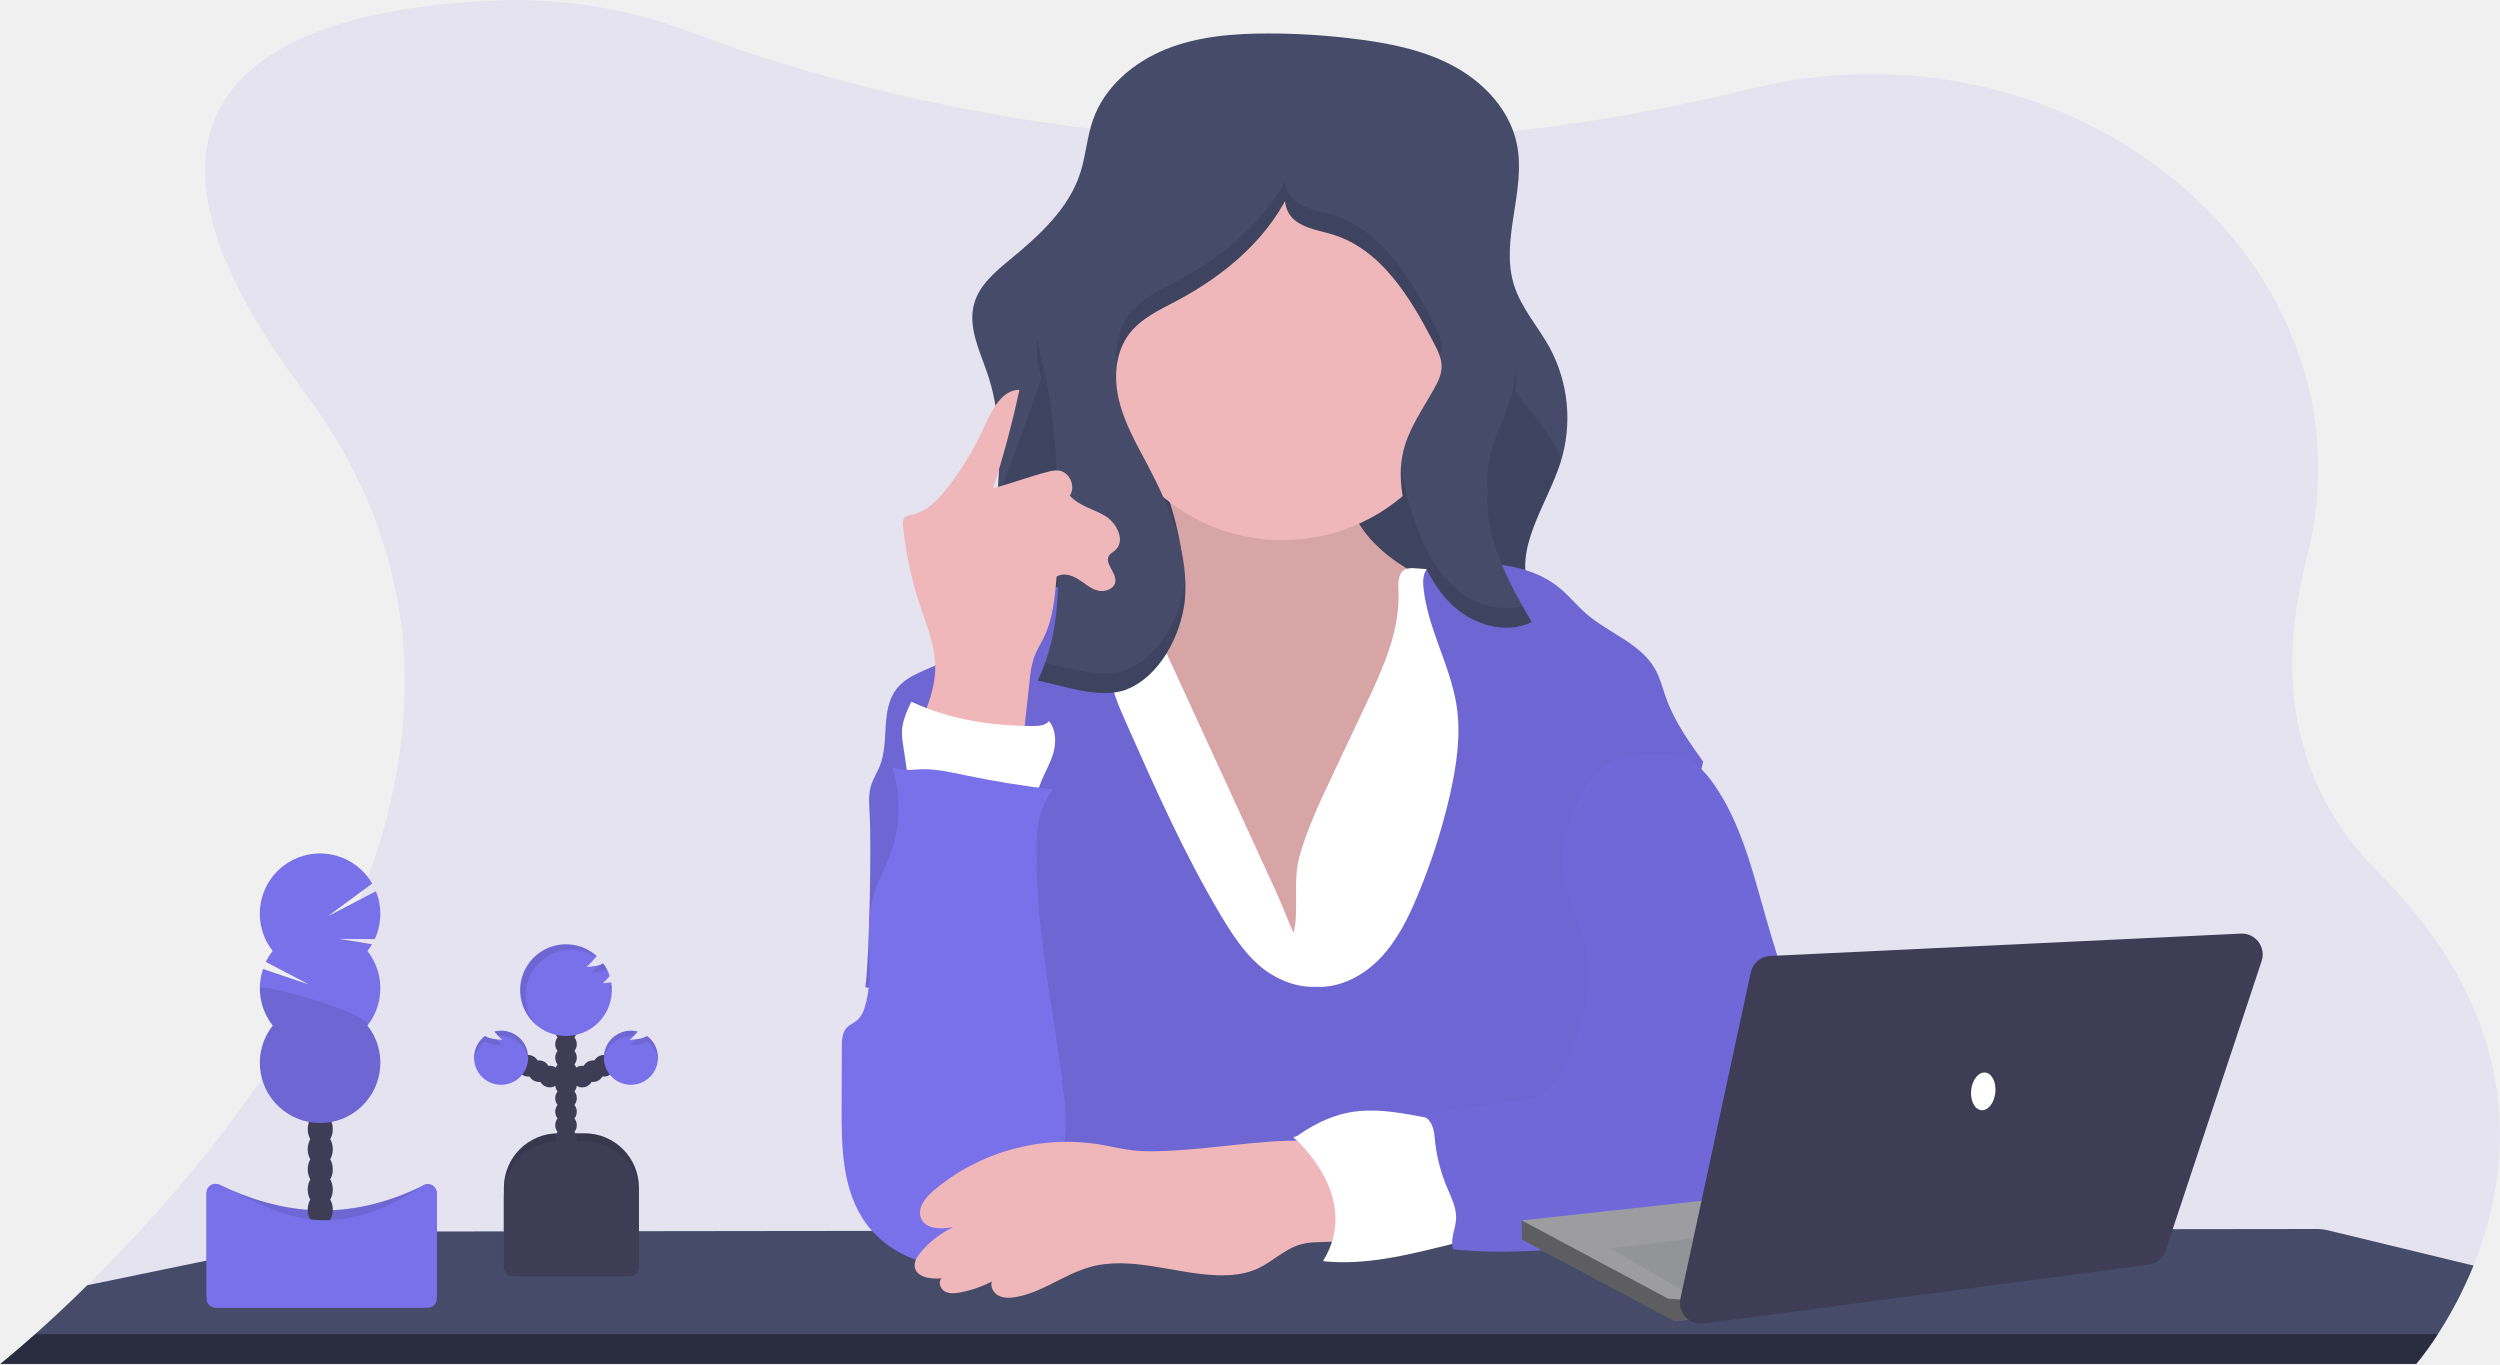
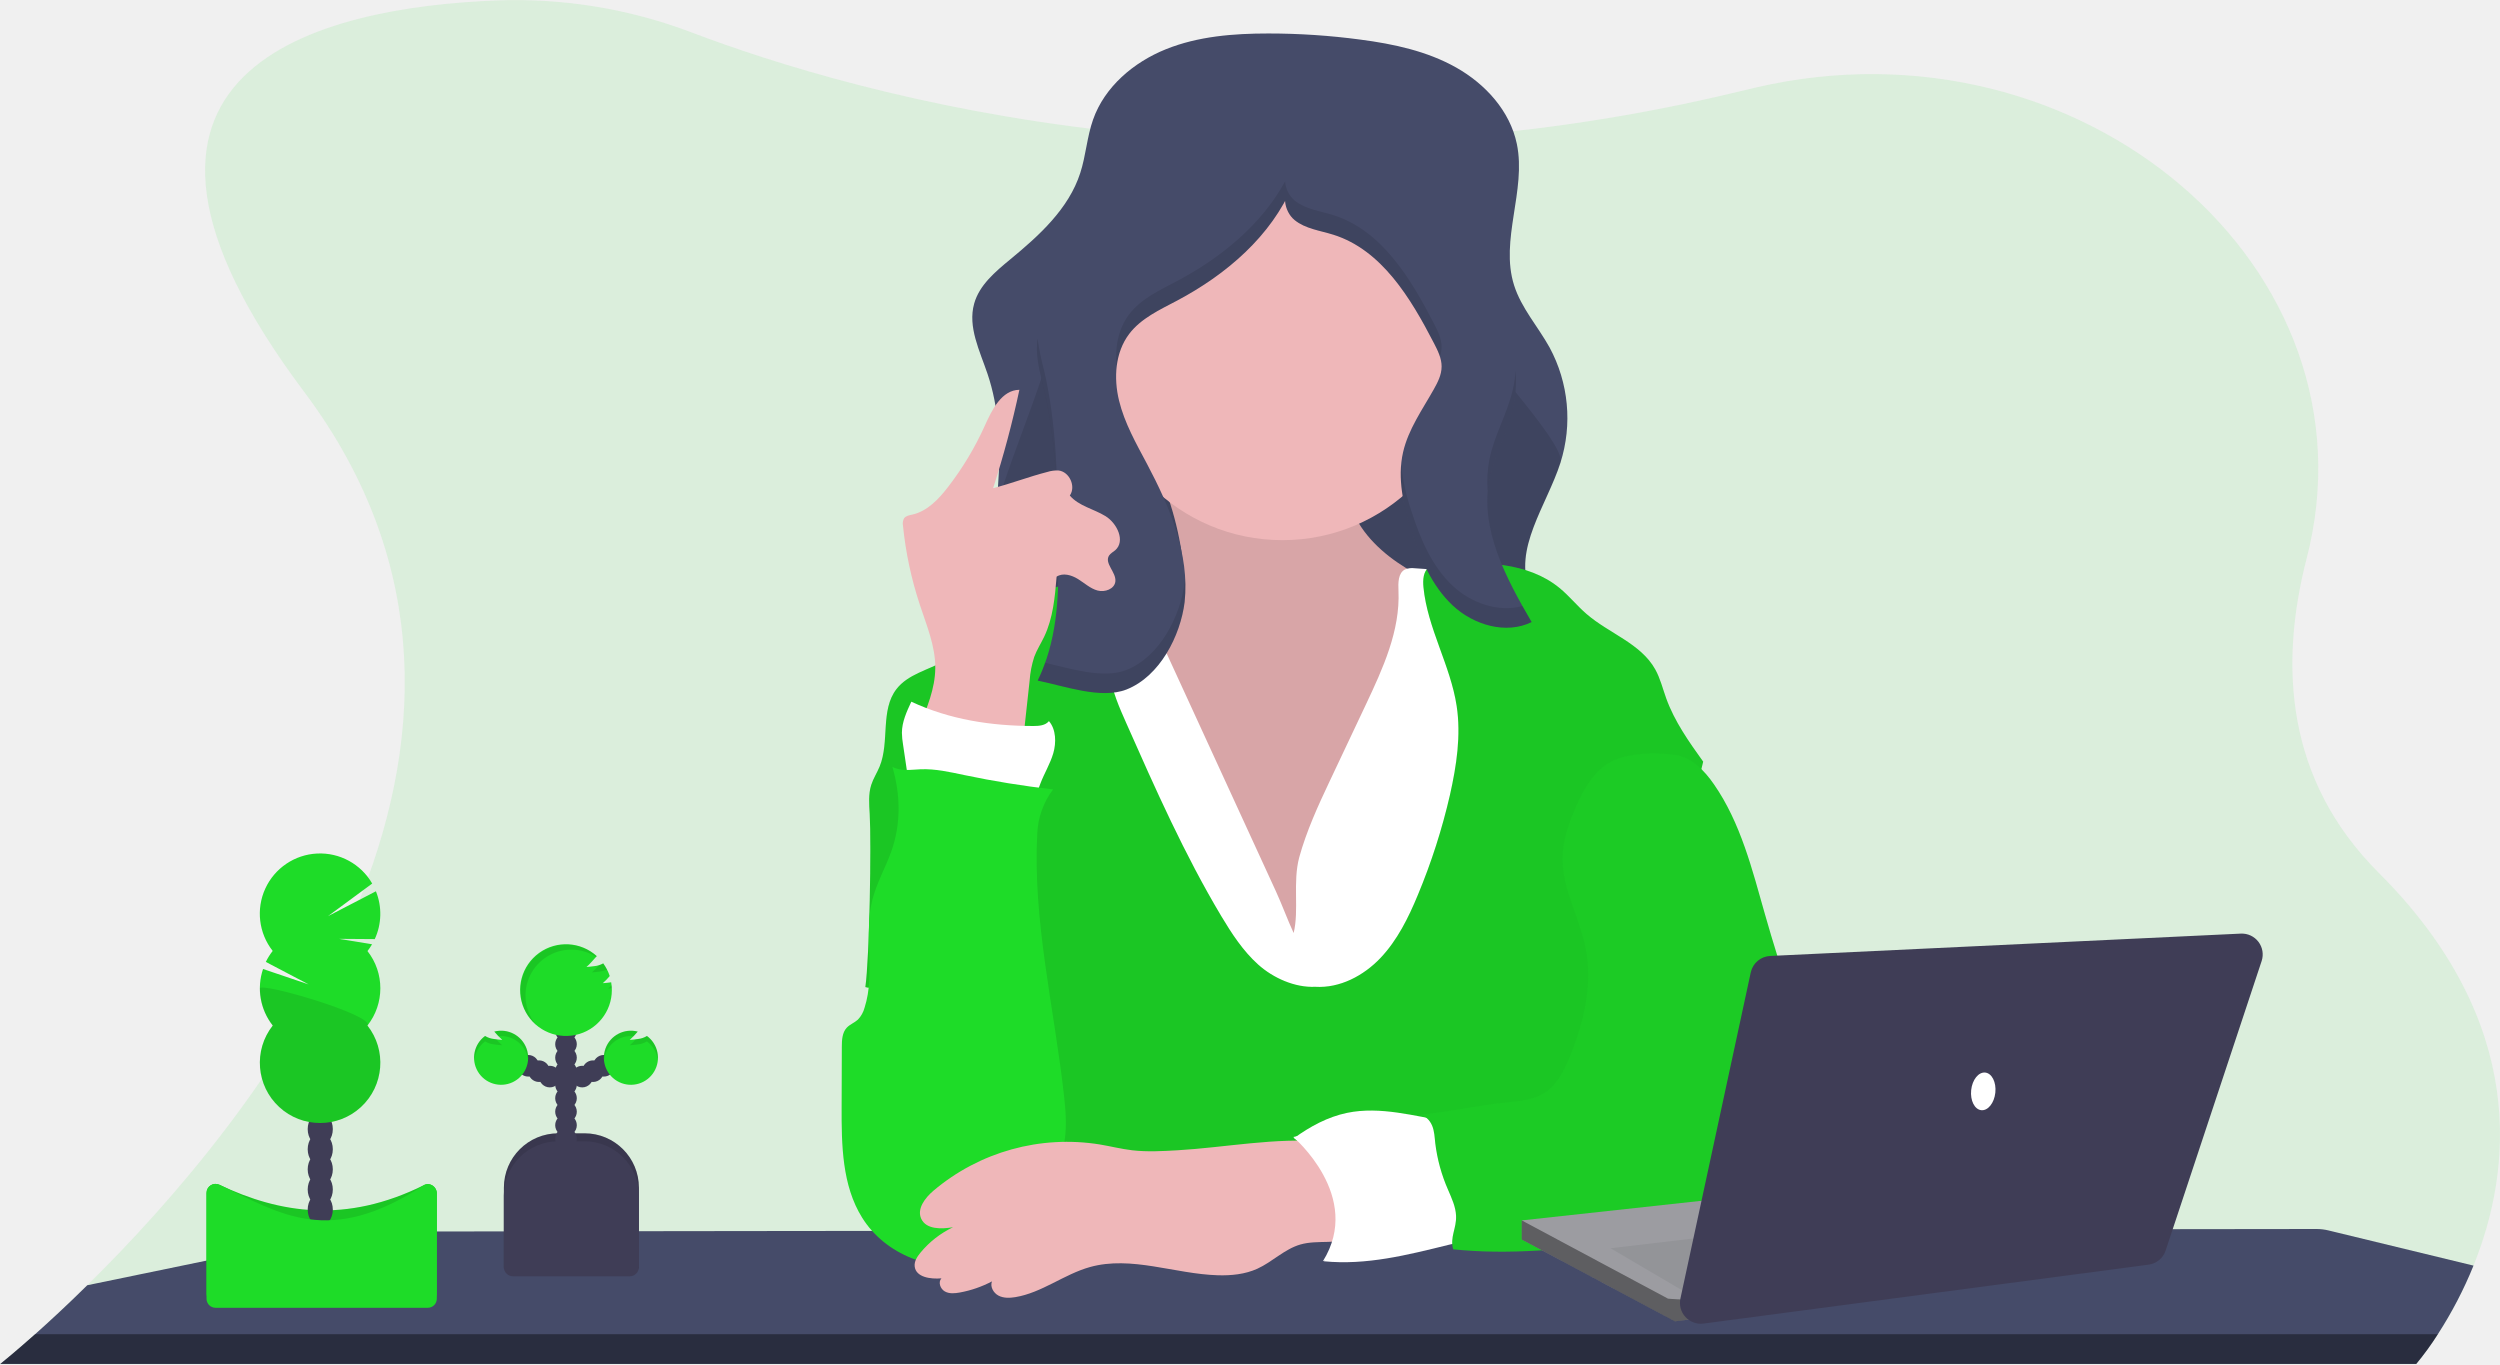
<svg xmlns="http://www.w3.org/2000/svg" id="a02f2390-8fa7-48a9-96f1-2ec5f63ecbc1" data-name="Layer 1" width="1150" height="627.49" viewBox="0 0 1150 627.49">
-   <path d="M1162.81,718.44A188.54,188.54,0,0,1,1146.4,750a135.82,135.82,0,0,1-9.94,13.67.7.7,0,0,1-.11.12H25l.15-.12c1-.78,6.87-5.53,16-13.67,6.55-5.83,14.77-13.41,24-22.53,75.49-74.25,220.5-250,99.73-411-112.27-149.67,8.61-176.83,88.35-180a227.81,227.81,0,0,1,89.86,14.69c36.84,14,104.17,35.46,191.89,45.3,2.88.32,5.78.64,8.72.93a840.12,840.12,0,0,0,139.78,2.54h0c1.37-.08,2.75-.18,4.14-.28a830.62,830.62,0,0,0,136.72-21.15c2.91-.71,5.78-1.38,8.64-2.05,149.63-34.62,287.57,83.37,253.08,216.71-12.75,49.32-9.51,101.89,33,144.42C1188.66,607,1180.23,675.37,1162.81,718.44Z" transform="translate(-25 -136.26)" fill="#7971ea" opacity="0.1" />
+   <path d="M1162.81,718.44A188.54,188.54,0,0,1,1146.4,750a135.82,135.82,0,0,1-9.94,13.67.7.7,0,0,1-.11.12H25l.15-.12c1-.78,6.87-5.53,16-13.67,6.55-5.83,14.77-13.41,24-22.53,75.49-74.25,220.5-250,99.73-411-112.27-149.67,8.61-176.83,88.35-180a227.81,227.81,0,0,1,89.86,14.69c36.84,14,104.17,35.46,191.89,45.3,2.88.32,5.78.64,8.72.93a840.12,840.12,0,0,0,139.78,2.54h0c1.37-.08,2.75-.18,4.14-.28a830.62,830.62,0,0,0,136.72-21.15c2.91-.71,5.78-1.38,8.64-2.05,149.63-34.62,287.57,83.37,253.08,216.71-12.75,49.32-9.51,101.89,33,144.42C1188.66,607,1180.23,675.37,1162.81,718.44Z" transform="translate(-25 -136.26)" fill="#1EDC28" opacity="0.1" />
  <path d="M1162.81,718.44A188.54,188.54,0,0,1,1146.4,750a135.82,135.82,0,0,1-9.94,13.67H25.15c1-.78,6.87-5.53,16-13.67,6.55-5.83,14.77-13.41,24-22.53l117.13-24.2a22.79,22.79,0,0,1,4.6-.47l124.87-.18h.13l61.85-.08h.14l52.2-.06,34.17,0h0l35,0,143.42-.2h.23l11.11,0,19.52,0,24.37,0h6.48L725,702h8.14l71.64-.1,22.88,0h0l11,0h0l82.75-.11,24.64,0,78.38-.11,66.16-.08a23.45,23.45,0,0,1,5.47.65Z" transform="translate(-25 -136.26)" fill="#454b69" />
  <path d="M41.15,750H1146.4a135.82,135.82,0,0,1-9.94,13.67H25.15C26.13,762.84,32,758.09,41.15,750Z" transform="translate(-25 -136.26)" fill="none" />
  <path d="M41.15,750H1146.4a135.82,135.82,0,0,1-9.94,13.67H25.15C26.13,762.84,32,758.09,41.15,750Z" transform="translate(-25 -136.26)" opacity="0.4" />
  <path d="M758.22,439l-2.22.43L655.64,458.71c-29.15,5.6-58.72,11.23-88.33,9.08-21.45-1.56-41.49-7.92-62.1-13.5-11.65-3.16-24-4.42-27.95-17.46-5.45-18,3.42-44.65,5.51-62.89,2-17.9,3.18-36.25-.38-53.94a95.9,95.9,0,0,0-3.12-11.74c-3.57-10.59-9.18-21.6-6.15-32.35,2.39-8.53,9.68-14.62,16.5-20.26,13.36-11,27-23.33,32.3-39.82,2.6-8,3.09-16.61,5.89-24.55,5.31-15.1,18.65-26.39,33.49-32.37s31.16-7.25,47.17-7.25a319.6,319.6,0,0,1,42.27,2.81c15.28,2,30.7,5.29,44.13,12.87s24.75,20,27.88,35.14c4.43,21.41-7.87,44.21-1.27,65,3.32,10.51,11,19,16.33,28.62a68.17,68.17,0,0,1,5,53c-6.38,19.77-22,39.77-14,58.94,5.09,12.19,18.09,18.7,27.15,28.36Q757.17,437.7,758.22,439Z" transform="translate(-25 -136.26)" fill="#454b69" />
  <path d="M756,436.48v2.95L655.64,458.71c-29.15,5.6-58.72,11.23-88.33,9.08-21.45-1.56-41.49-7.92-62.1-13.5-11.65-3.16-24-4.42-27.95-17.46-5.45-18,3.42-44.65,5.51-62.89,2-17.9,32.79-83.25,29.23-100.94l184,8c1.24,9.77,49.87,58.81,46.84,68.18-6.38,19.77-22,39.77-14,58.94C733.94,420.31,746.94,426.82,756,436.48Z" transform="translate(-25 -136.26)" opacity="0.1" />
  <path d="M568,387c1.09,6.19,1.67,13-1.49,18.4-4.21,7.24-13.39,9.55-21.6,11.19l-28.5,5.7c-1.94.39-4,.83-5.45,2.16-1.71,1.53-2.29,3.95-2.54,6.23-1.15,10.32,2.5,20.49,5.83,30.32,6.73,19.91,12.38,40.24,20.89,59.45S555.33,558,572,570.84s38.73,19.68,59.14,14.66c17.78-4.37,32.36-16.92,44.93-30.23,10.37-11,20.07-23,25.1-37.27,3.47-9.8,4.6-20.24,5.69-30.58q2.53-23.78,5.06-47.56c.79-7.44,1.31-15.81-3.52-21.52-2.12-2.51-5-4.18-7.94-5.73C689.52,406.8,678,402,667.82,395s-19.21-16.64-22.3-28.6c-1.85-7.18-1.52-15-4.67-21.69-3.52-7.5-11-12.58-19-14.81s-16.44-1.93-24.68-1-40,3.31-43.41,12.6c-1.83,5,5.76,15.73,7.56,20.65A144.17,144.17,0,0,1,568,387Z" transform="translate(-25 -136.26)" fill="#efb7b9" />
  <path d="M568,387c1.09,6.19,1.67,13-1.49,18.4-4.21,7.24-13.39,9.55-21.6,11.19l-28.5,5.7c-1.94.39-4,.83-5.45,2.16-1.71,1.53-2.29,3.95-2.54,6.23-1.15,10.32,2.5,20.49,5.83,30.32,6.73,19.91,12.38,40.24,20.89,59.45S555.33,558,572,570.84s38.73,19.68,59.14,14.66c17.78-4.37,32.36-16.92,44.93-30.23,10.37-11,20.07-23,25.1-37.27,3.47-9.8,4.6-20.24,5.69-30.58q2.53-23.78,5.06-47.56c.79-7.44,1.31-15.81-3.52-21.52-2.12-2.51-5-4.18-7.94-5.73C689.52,406.8,678,402,667.82,395s-19.21-16.64-22.3-28.6c-1.85-7.18-1.52-15-4.67-21.69-3.52-7.5-11-12.58-19-14.81s-16.44-1.93-24.68-1-40,3.31-43.41,12.6c-1.83,5,5.76,15.73,7.56,20.65A144.17,144.17,0,0,1,568,387Z" transform="translate(-25 -136.26)" opacity="0.1" />
  <path d="M636.59,495.74l16.71-35.38c7.83-16.58,15.83-34,15-52.31-.16-3.64-.2-8.19,3-9.84a8.58,8.58,0,0,1,4.39-.56,177.59,177.59,0,0,1,51.51,10.42c3.21,1.16,6.5,2.5,8.75,5.06s3.16,6,3.93,9.3a271.54,271.54,0,0,1,5.73,33.87c3,28.22,1.51,56.69,0,85l-4.44,86.43a8.26,8.26,0,0,1-.73,3.56c-1.1,2-3.58,2.67-5.81,3.05-8.59,1.47-17.37,1.17-26.07.84-61.2-2.32-122.72-5.88-183.52,1.54q.41-13.49-.43-27c-2.41-38.89-12.49-76.83-22.39-114.51-5.77-22-11.36-46-2.07-66.73a28.59,28.59,0,0,1,5.79-8.82c3.95-3.87,9.34-5.91,14.68-7.37a93.43,93.43,0,0,1,28.29-3.2l63.05,137.27c2.88,6.28,5.25,12.89,8.12,19.09,2.58-10.71-.52-23.26,2.58-34.87C626,518.53,631.26,507,636.59,495.74Z" transform="translate(-25 -136.26)" fill="#fff" />
-   <path d="M630,590.19c11.28.71,22.24-5.07,30-13.24s12.88-18.53,17.21-29A286,286,0,0,0,692,501.84c3-13.4,5.13-27.27,3.06-40.85-2.86-18.75-13.47-35.79-15.28-54.67-.31-3.3-.11-7.16,2.54-9.15,1.64-1.23,3.8-1.4,5.84-1.52,18.86-1.12,39.58-.91,54.19,11.06,4.45,3.64,8.06,8.19,12.41,11.94,10.36,9,25,13.58,31.65,25.53,2.32,4.16,3.43,8.87,5.05,13.35,3.82,10.6,10.43,19.92,17,29.09-6.37,26.88-13.69,53.78-20.06,80.66-3.73,15.77-7.49,31.6-13.35,46.7-3.84,9.9-8.67,20-7.49,30.6.47,4.17,1.86,8.16,3.07,12.18a140,140,0,0,1,5.89,43.53l-285.34.7c13.67-19.6,17.68-43.64,16.29-67.49-.67-11.43-3.25-22.93-9-32.82-9.06-15.5-25-25.6-40.71-34.25-11-6-22.81,27.76-34.7,23.89,1.92-13.58,2.8-66,2-79.67-.26-4.48-.66-9.08.72-13.36.94-2.93,2.67-5.55,3.84-8.4,4.69-11.41.22-26,7.8-35.71,5.24-6.75,14.43-8.67,21.9-12.83,7.67-4.28,13.6-11,20.28-16.74A90.19,90.19,0,0,1,525.76,403a58.14,58.14,0,0,1,8.81,26c.51,5.81.14,11.7.95,17.48,1.11,7.83,4.35,15.18,7.56,22.42,13.37,30.19,26.79,60.47,43.73,88.82,4.79,8,10,16,16.94,22.23S620.68,590.63,630,590.19Z" transform="translate(-25 -136.26)" fill="#7971ea" />
+   <path d="M630,590.19c11.28.71,22.24-5.07,30-13.24s12.88-18.53,17.21-29A286,286,0,0,0,692,501.84c3-13.4,5.13-27.27,3.06-40.85-2.86-18.75-13.47-35.79-15.28-54.67-.31-3.3-.11-7.16,2.54-9.15,1.64-1.23,3.8-1.4,5.84-1.52,18.86-1.12,39.58-.91,54.19,11.06,4.45,3.64,8.06,8.19,12.41,11.94,10.36,9,25,13.58,31.65,25.53,2.32,4.16,3.43,8.87,5.05,13.35,3.82,10.6,10.43,19.92,17,29.09-6.37,26.88-13.69,53.78-20.06,80.66-3.73,15.77-7.49,31.6-13.35,46.7-3.84,9.9-8.67,20-7.49,30.6.47,4.17,1.86,8.16,3.07,12.18a140,140,0,0,1,5.89,43.53l-285.34.7c13.67-19.6,17.68-43.64,16.29-67.49-.67-11.43-3.25-22.93-9-32.82-9.06-15.5-25-25.6-40.71-34.25-11-6-22.81,27.76-34.7,23.89,1.92-13.58,2.8-66,2-79.67-.26-4.48-.66-9.08.72-13.36.94-2.93,2.67-5.55,3.84-8.4,4.69-11.41.22-26,7.8-35.71,5.24-6.75,14.43-8.67,21.9-12.83,7.67-4.28,13.6-11,20.28-16.74A90.19,90.19,0,0,1,525.76,403a58.14,58.14,0,0,1,8.81,26c.51,5.81.14,11.7.95,17.48,1.11,7.83,4.35,15.18,7.56,22.42,13.37,30.19,26.79,60.47,43.73,88.82,4.79,8,10,16,16.94,22.23S620.68,590.63,630,590.19Z" transform="translate(-25 -136.26)" fill="#1EDC28" />
  <path d="M630,590.19c11.28.71,22.24-5.07,30-13.24s12.88-18.53,17.21-29A286,286,0,0,0,692,501.84c3-13.4,5.13-27.27,3.06-40.85-2.86-18.75-13.47-35.79-15.28-54.67-.31-3.3-.11-7.16,2.54-9.15,1.64-1.23,3.8-1.4,5.84-1.52,18.86-1.12,39.58-.91,54.19,11.06,4.45,3.64,8.06,8.19,12.41,11.94,10.36,9,25,13.58,31.65,25.53,2.32,4.16,3.43,8.87,5.05,13.35,3.82,10.6,10.43,19.92,17,29.09-6.37,26.88-13.69,53.78-20.06,80.66-3.73,15.77-7.49,31.6-13.35,46.7-3.84,9.9-8.67,20-7.49,30.6.47,4.17,1.86,8.16,3.07,12.18a140,140,0,0,1,5.89,43.53l-285.34.7c13.67-19.6,17.68-43.64,16.29-67.49-.67-11.43-3.25-22.93-9-32.82-9.06-15.5-25-25.6-40.71-34.25-11-6-22.81,27.76-34.7,23.89,1.92-13.58,2.8-66,2-79.67-.26-4.48-.66-9.08.72-13.36.94-2.93,2.67-5.55,3.84-8.4,4.69-11.41.22-26,7.8-35.71,5.24-6.75,14.43-8.67,21.9-12.83,7.67-4.28,13.6-11,20.28-16.74A90.19,90.19,0,0,1,525.76,403a58.14,58.14,0,0,1,8.81,26c.51,5.81.14,11.7.95,17.48,1.11,7.83,4.35,15.18,7.56,22.42,13.37,30.19,26.79,60.47,43.73,88.82,4.79,8,10,16,16.94,22.23S620.68,590.63,630,590.19Z" transform="translate(-25 -136.26)" opacity="0.1" />
  <circle cx="589.91" cy="162.75" r="85.72" fill="#efb7b9" />
  <path d="M569.93,413.24c2.35-22.18-6.87-43.88-17.31-63.59-5-9.42-10.36-18.81-12.87-29.16s-1.79-22.07,4.63-30.58c5.46-7.24,14.12-11.15,22.13-15.4,22.61-12,43.28-29.64,53.22-53.23-5.62,3.06-4.16,12.19.8,16.22s11.72,4.81,17.82,6.73c22.24,7,35.58,29.18,46.28,49.9,1.75,3.38,3.53,6.95,3.51,10.76s-1.76,7.19-3.58,10.43c-5.28,9.4-11.74,18.43-14.14,28.94-2.75,12,.15,24.62,3.92,36.39,4,12.52,9.31,25.14,18.91,34.12s24.49,13.44,36.3,7.64c-11.79-20.27-24-42.92-19.4-65.9,2.22-11,8.19-21,10.73-31.94,4.84-20.87-3.22-42.34-11.13-62.26l-23.64-59.45c-3.61-9.09-7.72-18.79-16-23.94-5.6-3.47-12.38-4.37-18.94-5-21.12-1.88-43-1.26-62.66,6.6-35.82,14.31-58.28,49.59-76.1,83.81-5.34,10.25-10.61,21.14-10.39,32.7.12,6.34,1.89,12.51,3.33,18.69,5.86,25.16,6.18,51.23,6.48,77.06.23,19.82-.8,38.5-9.47,56.55,11.88,2.36,29.11,8.73,40.87,4.07C558.56,447.34,568,428.67,569.93,413.24Z" transform="translate(-25 -136.26)" fill="#454b69" />
  <g opacity="0.1">
    <path d="M511.78,392.36q.06-4.23,0-8.54c-.3-25.83-.62-51.9-6.48-77.06a130.05,130.05,0,0,1-3.06-14.88,38.89,38.89,0,0,0-.27,5.19c.12,6.34,1.89,12.51,3.33,18.69C511.13,340.77,511.49,366.68,511.78,392.36Z" transform="translate(-25 -136.26)" />
    <path d="M720.88,324.57a60.51,60.51,0,0,0,1.3-17.82,55.54,55.54,0,0,1-1.3,8.82c-2.54,11-8.51,20.91-10.73,31.94a53,53,0,0,0-.8,14.78,52.45,52.45,0,0,1,.8-5.78C712.37,345.48,718.34,335.53,720.88,324.57Z" transform="translate(-25 -136.26)" />
    <path d="M687.36,300.3a14.41,14.41,0,0,0,.78-4.41c0-3.81-1.76-7.38-3.51-10.76-10.7-20.72-24-42.88-46.28-49.9-6.1-1.92-12.85-2.7-17.82-6.73a12.68,12.68,0,0,1-4.38-8.8c-10.84,19.9-29.46,35.12-49.64,45.81-8,4.25-16.67,8.16-22.13,15.4-5.13,6.8-6.62,15.65-5.73,24.21a30.61,30.61,0,0,1,5.73-15.21c5.46-7.24,14.12-11.15,22.13-15.4,20.18-10.69,38.8-25.91,49.64-45.81a12.68,12.68,0,0,0,4.38,8.8c5,4,11.72,4.81,17.82,6.73,22.24,7,35.58,29.18,46.28,49.9A39.4,39.4,0,0,1,687.36,300.3Z" transform="translate(-25 -136.26)" />
    <path d="M693.25,405.77c-9.6-9-14.89-21.6-18.91-34.12a98.77,98.77,0,0,1-4.8-21.71c-.93,10.27,1.62,20.78,4.8,30.71,4,12.52,9.31,25.14,18.91,34.12s24.49,13.44,36.3,7.64c-1.42-2.43-2.83-4.9-4.23-7.39C714.35,418.11,701.75,413.71,693.25,405.77Z" transform="translate(-25 -136.26)" />
    <path d="M569.93,404.24c-1.93,15.43-11.37,34.1-26.74,40.2-10.67,4.23-25.86-.63-37.45-3.32a86.63,86.63,0,0,1-3.42,8.25c11.88,2.36,29.11,8.73,40.87,4.07,15.37-6.1,24.81-24.77,26.74-40.2a69.48,69.48,0,0,0,.22-11.62C570.09,402.49,570,403.37,569.93,404.24Z" transform="translate(-25 -136.26)" />
  </g>
  <path d="M691.1,652.18c-15.45-2.45-31.13-7.18-46.45-4-8.88,1.84-17,6.26-24.38,11.6,4.06,3.25,8.8,6.15,11.38,10.67a42,42,0,0,1,3.58,9.87c1.62,6,3.25,12.12,3.5,18.36s-1,12.74-4.72,17.77c19.48,1.92,38.36-2.88,57.36-7.57a15.71,15.71,0,0,0,6.07-2.45c3-2.36,3.88-6.56,3.9-10.39,0-6.84-1.92-13.51-3.87-20.07C695.15,668.1,693.43,660,691.1,652.18Z" transform="translate(-25 -136.26)" fill="#fff" />
-   <path d="M795.42,483.51c7.67,1,13.62,7.19,18,13.55,12.29,17.7,17.59,39.16,23.49,59.89q11,38.67,25.87,76.12a114.56,114.56,0,0,0,7.76,16.7c2.47,4.13,5.47,8.1,6.56,12.79,2.64,11.34-6.71,22-16.46,28.32A65.14,65.14,0,0,1,843.79,699c-5.82,1.74-11.89,2.4-17.92,3.06l-55.51,6c-25.55,2.78-51.33,5.56-76.89,2.88-1.61-5.6,1.55-9.56,1.32-15.39-.16-4.17-2-8.05-3.64-11.89a76,76,0,0,1-5.93-21.51c-.29-2.73-.39-5.53-1.43-8.07s-3.27-4.82-6-5c15-1.49,26.39-4.32,41.39-5.82,5.57-.56,11.36-1.19,16.11-4.15,5.89-3.67,9.19-10.29,11.81-16.71,6.49-15.9,10.67-33.42,7.26-50.26-2.8-13.81-10.61-26.67-10.57-40.76,0-8.39,2.86-16.52,6.24-24.2,3.58-8.12,8.25-16.42,16.11-20.54S786.55,482.31,795.42,483.51Z" transform="translate(-25 -136.26)" fill="#7971ea" />
+   <path d="M795.42,483.51c7.67,1,13.62,7.19,18,13.55,12.29,17.7,17.59,39.16,23.49,59.89q11,38.67,25.87,76.12a114.56,114.56,0,0,0,7.76,16.7c2.47,4.13,5.47,8.1,6.56,12.79,2.64,11.34-6.71,22-16.46,28.32A65.14,65.14,0,0,1,843.79,699c-5.82,1.74-11.89,2.4-17.92,3.06l-55.51,6c-25.55,2.78-51.33,5.56-76.89,2.88-1.61-5.6,1.55-9.56,1.32-15.39-.16-4.17-2-8.05-3.64-11.89a76,76,0,0,1-5.93-21.51c-.29-2.73-.39-5.53-1.43-8.07s-3.27-4.82-6-5c15-1.49,26.39-4.32,41.39-5.82,5.57-.56,11.36-1.19,16.11-4.15,5.89-3.67,9.19-10.29,11.81-16.71,6.49-15.9,10.67-33.42,7.26-50.26-2.8-13.81-10.61-26.67-10.57-40.76,0-8.39,2.86-16.52,6.24-24.2,3.58-8.12,8.25-16.42,16.11-20.54S786.55,482.31,795.42,483.51Z" transform="translate(-25 -136.26)" fill="#1EDC28" />
  <path d="M795.42,483.51c7.67,1,13.62,7.19,18,13.55,12.29,17.7,17.59,39.16,23.49,59.89q11,38.67,25.87,76.12a114.56,114.56,0,0,0,7.76,16.7c2.47,4.13,5.47,8.1,6.56,12.79,2.64,11.34-6.71,22-16.46,28.32A65.14,65.14,0,0,1,843.79,699c-5.82,1.74-11.89,2.4-17.92,3.06l-55.51,6c-25.55,2.78-51.33,5.56-76.89,2.88-1.61-5.6,1.55-9.56,1.32-15.39-.16-4.17-2-8.05-3.64-11.89a76,76,0,0,1-5.93-21.51c-.29-2.73-.39-5.53-1.43-8.07s-3.27-4.82-6-5c15-1.49,26.39-4.32,41.39-5.82,5.57-.56,11.36-1.19,16.11-4.15,5.89-3.67,9.19-10.29,11.81-16.71,6.49-15.9,10.67-33.42,7.26-50.26-2.8-13.81-10.61-26.67-10.57-40.76,0-8.39,2.86-16.52,6.24-24.2,3.58-8.12,8.25-16.42,16.11-20.54S786.55,482.31,795.42,483.51Z" transform="translate(-25 -136.26)" opacity="0.08" />
  <path d="M447.81,470.52c3.63-8.62,7.32-17.52,7.42-26.87.11-10.11-4-19.71-7.14-29.31a169.49,169.49,0,0,1-7.71-36.19,5,5,0,0,1,.5-3.47c.83-1.17,2.43-1.41,3.84-1.72,6.92-1.58,12.15-7.17,16.47-12.8A140.34,140.34,0,0,0,478.05,332c3.31-7.37,7.79-16.36,15.87-16.43a458.36,458.36,0,0,1-12.08,45.25c8.45-2.16,16.48-5.3,24.93-7.46a14.93,14.93,0,0,1,5.12-.68c5.06.53,8.16,7.38,5.22,11.53,4.13,4.84,11,6.14,16.4,9.46s9.28,11.54,4.48,15.71c-.94.81-2.13,1.38-2.81,2.42-2.32,3.58,3.36,7.69,2.89,11.93-.38,3.47-4.83,5.09-8.2,4.17s-6-3.44-9-5.29-6.92-3-9.83-1.08c-.78,9.41-1.62,19-5.69,27.57-1.49,3.13-3.4,6.06-4.6,9.31a45.88,45.88,0,0,0-2.12,10.93L495,482.53C477.68,486,462.15,480.81,447.81,470.52Z" transform="translate(-25 -136.26)" fill="#efb7b9" />
  <path d="M443.58,500.27l-3.19-21.59a35.1,35.1,0,0,1-.51-5.32c0-5,2.2-9.77,4.33-14.32,17.65,8.24,36.73,11.17,56.2,11.18,2.57,0,5.5-.24,7.1-2.25,3.31,3.81,3.41,9.94,2,14.78s-4.12,9.2-5.92,13.92c-.91,2.39-1.65,5-3.39,6.84-2.7,2.91-7.08,3.41-11.06,3.39a70.71,70.71,0,0,1-12.48-1.19C466,503.73,454.24,498.36,443.58,500.27Z" transform="translate(-25 -136.26)" fill="#fff" />
-   <path d="M509.41,499.39q-20.55-2.34-40.83-6.6c-6.63-1.39-13.32-2.94-20.08-2.67-4.4.18-9.13,1.06-13-1.12,3.77,12.83,4,26.35-.51,38.94-2.67,7.5-6.74,14.49-8.7,22.21-4.08,16.15,1.52,33.76-3.58,49.62a12.56,12.56,0,0,1-3.08,5.52c-1.56,1.43-3.69,2.17-5.13,3.72-2.12,2.28-2.25,5.71-2.26,8.82l-.09,27.55c-.06,17.54.17,36.14,9.43,51,10.56,17,32.79,25.81,52.14,20.64a38.76,38.76,0,0,0,14.16-6.93c6.72-5.34,11-13.06,15.19-20.58,5-9,10-18.2,11.61-28.33,1.14-7.17.5-14.49-.32-21.7-4.52-40-14.33-79.66-12.22-119.81A36.31,36.31,0,0,1,509.41,499.39Z" transform="translate(-25 -136.26)" fill="#7971ea" />
+   <path d="M509.41,499.39q-20.55-2.34-40.83-6.6c-6.63-1.39-13.32-2.94-20.08-2.67-4.4.18-9.13,1.06-13-1.12,3.77,12.83,4,26.35-.51,38.94-2.67,7.5-6.74,14.49-8.7,22.21-4.08,16.15,1.52,33.76-3.58,49.62a12.56,12.56,0,0,1-3.08,5.52c-1.56,1.43-3.69,2.17-5.13,3.72-2.12,2.28-2.25,5.71-2.26,8.82l-.09,27.55c-.06,17.54.17,36.14,9.43,51,10.56,17,32.79,25.81,52.14,20.64a38.76,38.76,0,0,0,14.16-6.93c6.72-5.34,11-13.06,15.19-20.58,5-9,10-18.2,11.61-28.33,1.14-7.17.5-14.49-.32-21.7-4.52-40-14.33-79.66-12.22-119.81A36.31,36.31,0,0,1,509.41,499.39Z" transform="translate(-25 -136.26)" fill="#1EDC28" />
  <path d="M566.67,665.39c-6.95.4-13.95.8-20.87,0-5-.6-9.88-1.83-14.84-2.67A95.11,95.11,0,0,0,454.37,684c-3.84,3.28-7.72,8.31-5.6,12.9,2.28,4.94,9.25,4.8,14.62,3.88a44,44,0,0,0-15,11.73c-1.5,1.83-2.92,4-2.63,6.37.61,4.95,7.33,5.85,12.3,5.42-1.62,1.74-.53,4.82,1.53,6s4.62.94,6.95.51a51.52,51.52,0,0,0,14.76-5.11c-.94,2.45.69,5.32,3,6.54s5.12,1.13,7.71.71c12.22-2,22.42-10.5,34.34-13.84,19.06-5.33,39,3.17,58.81,3.77,6.2.19,12.56-.44,18.21-3,6.93-3.15,12.52-9.06,19.84-11.16,8.13-2.32,17.46.35,24.9-3.66,5.41-2.91.53-25.34-.85-29.66-2.53-7.9-5.07-13.14-13.5-13.94C612.43,659.37,588.16,664.15,566.67,665.39Z" transform="translate(-25 -136.26)" fill="#efb7b9" />
  <path d="M619.88,659.27s32.29,27.33,13.66,57.15l36-12.43V677.9c0-1.24-13.67-19.87-13.67-19.87l-16.15-2.49Z" transform="translate(-25 -136.26)" fill="#fff" />
  <path d="M256.79,521.32h12.11a25,25,0,0,1,25,25v37.11a0,0,0,0,1,0,0H231.79a0,0,0,0,1,0,0V546.32A25,25,0,0,1,256.79,521.32Z" fill="#3f3d56" />
  <path d="M256.79,521.32h12.11a25,25,0,0,1,25,25v37.11a0,0,0,0,1,0,0H231.79a0,0,0,0,1,0,0V546.32A25,25,0,0,1,256.79,521.32Z" opacity="0.1" />
  <circle cx="260.36" cy="530.01" r="4.97" fill="#3f3d56" />
  <circle cx="260.36" cy="523.8" r="4.97" fill="#3f3d56" />
  <circle cx="260.36" cy="517.59" r="4.97" fill="#3f3d56" />
  <circle cx="260.36" cy="511.38" r="4.97" fill="#3f3d56" />
  <circle cx="260.36" cy="505.17" r="4.97" fill="#3f3d56" />
  <circle cx="260.36" cy="498.96" r="4.97" fill="#3f3d56" />
  <circle cx="260.36" cy="492.74" r="4.97" fill="#3f3d56" />
  <circle cx="267.82" cy="495.23" r="4.97" fill="#3f3d56" />
  <circle cx="272.79" cy="492.74" r="4.97" fill="#3f3d56" />
  <circle cx="277.76" cy="490.26" r="4.97" fill="#3f3d56" />
  <circle cx="260.36" cy="486.53" r="4.97" fill="#3f3d56" />
  <circle cx="260.36" cy="480.32" r="4.97" fill="#3f3d56" />
  <circle cx="260.36" cy="474.11" r="4.97" fill="#3f3d56" />
  <circle cx="260.36" cy="467.9" r="4.97" fill="#3f3d56" />
-   <path d="M306,588.13q-1.86.27-3.72.39a28.56,28.56,0,0,0,3.2-3.28,21,21,0,0,0-3-5.83,10.22,10.22,0,0,1-4,1.26c-1.23.18-2.47.31-3.71.4,1.63-1.33,3.15-3.33,4.75-5a21.1,21.1,0,1,0,6.93,15.61,20.68,20.68,0,0,0-.32-3.63Z" transform="translate(-25 -136.26)" fill="#7971ea" />
-   <path d="M322.57,612.82a9.64,9.64,0,0,1-4.18,1.39c-1.23.18-2.47.32-3.71.4a36.4,36.4,0,0,0,3.68-3.82,12.44,12.44,0,1,0,4.21,2Z" transform="translate(-25 -136.26)" fill="#7971ea" />
+   <path d="M306,588.13q-1.86.27-3.72.39a28.56,28.56,0,0,0,3.2-3.28,21,21,0,0,0-3-5.83,10.22,10.22,0,0,1-4,1.26c-1.23.18-2.47.31-3.71.4,1.63-1.33,3.15-3.33,4.75-5a21.1,21.1,0,1,0,6.93,15.61,20.68,20.68,0,0,0-.32-3.63Z" transform="translate(-25 -136.26)" fill="#1EDC28" />
+   <path d="M322.57,612.82a9.64,9.64,0,0,1-4.18,1.39c-1.23.18-2.47.32-3.71.4a36.4,36.4,0,0,0,3.68-3.82,12.44,12.44,0,1,0,4.21,2Z" transform="translate(-25 -136.26)" fill="#1EDC28" />
  <circle cx="252.91" cy="495.23" r="4.97" fill="#3f3d56" />
  <circle cx="247.94" cy="492.74" r="4.97" fill="#3f3d56" />
  <circle cx="242.97" cy="490.26" r="4.97" fill="#3f3d56" />
-   <path d="M248.16,612.82a9.64,9.64,0,0,0,4.18,1.39c1.23.18,2.47.32,3.71.4a35.42,35.42,0,0,1-3.68-3.82,12.44,12.44,0,1,1-4.21,2Z" transform="translate(-25 -136.26)" fill="#7971ea" />
+   <path d="M248.16,612.82a9.64,9.64,0,0,0,4.18,1.39c1.23.18,2.47.32,3.71.4a35.42,35.42,0,0,1-3.68-3.82,12.44,12.44,0,1,1-4.21,2Z" transform="translate(-25 -136.26)" fill="#1EDC28" />
  <path d="M256.79,525h12.11a25,25,0,0,1,25,25v32.87a4.24,4.24,0,0,1-4.24,4.24H236a4.24,4.24,0,0,1-4.24-4.24V550A25,25,0,0,1,256.79,525Z" fill="#3f3d56" />
  <g opacity="0.1">
    <path d="M306.34,589.49a18.83,18.83,0,0,1-1.6,1.52c.57,0,1.13-.09,1.7-.15C306.42,590.4,306.39,589.94,306.34,589.49Z" transform="translate(-25 -136.26)" />
    <path d="M297.28,583.55c1.25-.08,2.48-.21,3.72-.39a12,12,0,0,0,3.23-.88,21.92,21.92,0,0,0-1.74-2.87,7.52,7.52,0,0,1-2,.85A28.79,28.79,0,0,1,297.28,583.55Z" transform="translate(-25 -136.26)" />
    <path d="M266.73,594.22a21.08,21.08,0,0,1,32.5-17.76l.32-.34a21.1,21.1,0,1,0-27.82,31.73A21,21,0,0,1,266.73,594.22Z" transform="translate(-25 -136.26)" />
  </g>
  <g opacity="0.1">
    <path d="M314.68,617.09c1.24-.08,2.48-.21,3.71-.39a9.65,9.65,0,0,0,4.18-1.4,12.43,12.43,0,0,1,5,8.8,11.38,11.38,0,0,0,.07-1.31,12.38,12.38,0,0,0-5-10,9.64,9.64,0,0,1-4.18,1.39l-1,.13A25.37,25.37,0,0,1,314.68,617.09Z" transform="translate(-25 -136.26)" />
    <path d="M315.18,612.85a10.19,10.19,0,0,1,1.24.09c.65-.69,1.29-1.43,1.94-2.15a12.4,12.4,0,0,0-15.6,12c0,.42,0,.83.06,1.24A12.42,12.42,0,0,1,315.18,612.85Z" transform="translate(-25 -136.26)" />
  </g>
  <g opacity="0.1">
    <path d="M256.05,617.09c-1.24-.08-2.48-.21-3.71-.39a9.65,9.65,0,0,1-4.18-1.4,12.43,12.43,0,0,0-5,8.8,11.38,11.38,0,0,1-.07-1.31,12.38,12.38,0,0,1,5-10,9.64,9.64,0,0,0,4.18,1.39l1,.13A23.67,23.67,0,0,0,256.05,617.09Z" transform="translate(-25 -136.26)" />
    <path d="M255.55,612.85a10.51,10.51,0,0,0-1.25.09c-.64-.69-1.28-1.43-1.93-2.15a12.4,12.4,0,0,1,15.6,12c0,.42,0,.83-.06,1.24A12.42,12.42,0,0,0,255.55,612.85Z" transform="translate(-25 -136.26)" />
  </g>
-   <path d="M221.85,735.39h-97.7a4.15,4.15,0,0,1-4.15-4.15V685a4.15,4.15,0,0,1,5.93-3.75c28.07,13.32,58.31,17.89,94,.21a4.16,4.16,0,0,1,6,3.71v46A4.15,4.15,0,0,1,221.85,735.39Z" transform="translate(-25 -136.26)" fill="#7971ea" />
+   <path d="M221.85,735.39h-97.7a4.15,4.15,0,0,1-4.15-4.15V685a4.15,4.15,0,0,1,5.93-3.75c28.07,13.32,58.31,17.89,94,.21a4.16,4.16,0,0,1,6,3.71v46A4.15,4.15,0,0,1,221.85,735.39Z" transform="translate(-25 -136.26)" fill="#1EDC28" />
  <path d="M221.85,735.39h-97.7a4.15,4.15,0,0,1-4.15-4.15V685a4.15,4.15,0,0,1,5.93-3.75c28.07,13.32,58.31,17.89,94,.21a4.16,4.16,0,0,1,6,3.71v46A4.15,4.15,0,0,1,221.85,735.39Z" transform="translate(-25 -136.26)" opacity="0.1" />
  <ellipse cx="147.32" cy="556.41" rx="5.78" ry="7.57" fill="#3f3d56" />
  <ellipse cx="147.32" cy="547.16" rx="5.78" ry="7.57" fill="#3f3d56" />
  <ellipse cx="147.32" cy="537.9" rx="5.78" ry="7.57" fill="#3f3d56" />
  <ellipse cx="147.32" cy="528.65" rx="5.78" ry="7.57" fill="#3f3d56" />
  <ellipse cx="147.32" cy="519.39" rx="5.78" ry="7.57" fill="#3f3d56" />
  <ellipse cx="147.32" cy="510.13" rx="5.78" ry="7.57" fill="#3f3d56" />
  <ellipse cx="147.32" cy="500.88" rx="5.78" ry="7.57" fill="#3f3d56" />
-   <path d="M194,573.8a29.42,29.42,0,0,0,2.15-3.17l-15.2-2.5,16.44.12a27.71,27.71,0,0,0,.53-22l-22.05,11.44,20.34-15a27.71,27.71,0,1,0-45.77,31,27.1,27.1,0,0,0-3.16,5.05L167,589.1,146,582a27.74,27.74,0,0,0,4.47,26,27.71,27.71,0,1,0,43.56,0,27.71,27.71,0,0,0,0-34.26Z" transform="translate(-25 -136.26)" fill="#7971ea" />
+   <path d="M194,573.8a29.42,29.42,0,0,0,2.15-3.17l-15.2-2.5,16.44.12a27.71,27.71,0,0,0,.53-22l-22.05,11.44,20.34-15a27.71,27.71,0,1,0-45.77,31,27.1,27.1,0,0,0-3.16,5.05L167,589.1,146,582a27.74,27.74,0,0,0,4.47,26,27.71,27.71,0,1,0,43.56,0,27.71,27.71,0,0,0,0-34.26Z" transform="translate(-25 -136.26)" fill="#1EDC28" />
  <path d="M144.49,590.93a27.59,27.59,0,0,0,5.93,17.13,27.71,27.71,0,1,0,43.56,0C197.69,603.35,144.49,587.82,144.49,590.93Z" transform="translate(-25 -136.26)" opacity="0.1" />
-   <path d="M221.85,737.84h-97.7a4.15,4.15,0,0,1-4.15-4.15V685a4.15,4.15,0,0,1,5.93-3.75c28.07,13.32,50.33,28.85,94,.21,2.59-1.7,6,.62,6,3.71v48.5A4.15,4.15,0,0,1,221.85,737.84Z" transform="translate(-25 -136.26)" fill="#7971ea" />
+   <path d="M221.85,737.84h-97.7a4.15,4.15,0,0,1-4.15-4.15V685a4.15,4.15,0,0,1,5.93-3.75c28.07,13.32,50.33,28.85,94,.21,2.59-1.7,6,.62,6,3.71v48.5A4.15,4.15,0,0,1,221.85,737.84Z" transform="translate(-25 -136.26)" fill="#1EDC28" />
  <polygon points="921.83 587.81 777.69 606.88 770.48 607.83 700.01 570.19 700.01 561.38 920.23 537.36 921.83 587.81" fill="#9c9ca1" />
  <polygon points="740.85 574.19 897 555.78 895.4 584.61 773.77 593.53 740.85 574.19" fill="#939498" />
  <path d="M802.69,733.67v9.46l-7.21,1L725,706.45v-8.81l67.27,36S801.09,734.47,802.69,733.67Z" transform="translate(-25 -136.26)" opacity="0.4" />
  <path d="M830.36,583.52,798,733.57a9.58,9.58,0,0,0,10.62,11.53L1013.35,718a9.58,9.58,0,0,0,7.84-6.48l44.17-133.2a9.6,9.6,0,0,0-9.56-12.6L839.28,576A9.6,9.6,0,0,0,830.36,583.52Z" transform="translate(-25 -136.26)" fill="#3f3d56" />
  <ellipse cx="937.28" cy="638.27" rx="8.7" ry="5.59" transform="translate(179.55 1367.46) rotate(-84)" fill="#fff" />
</svg>
